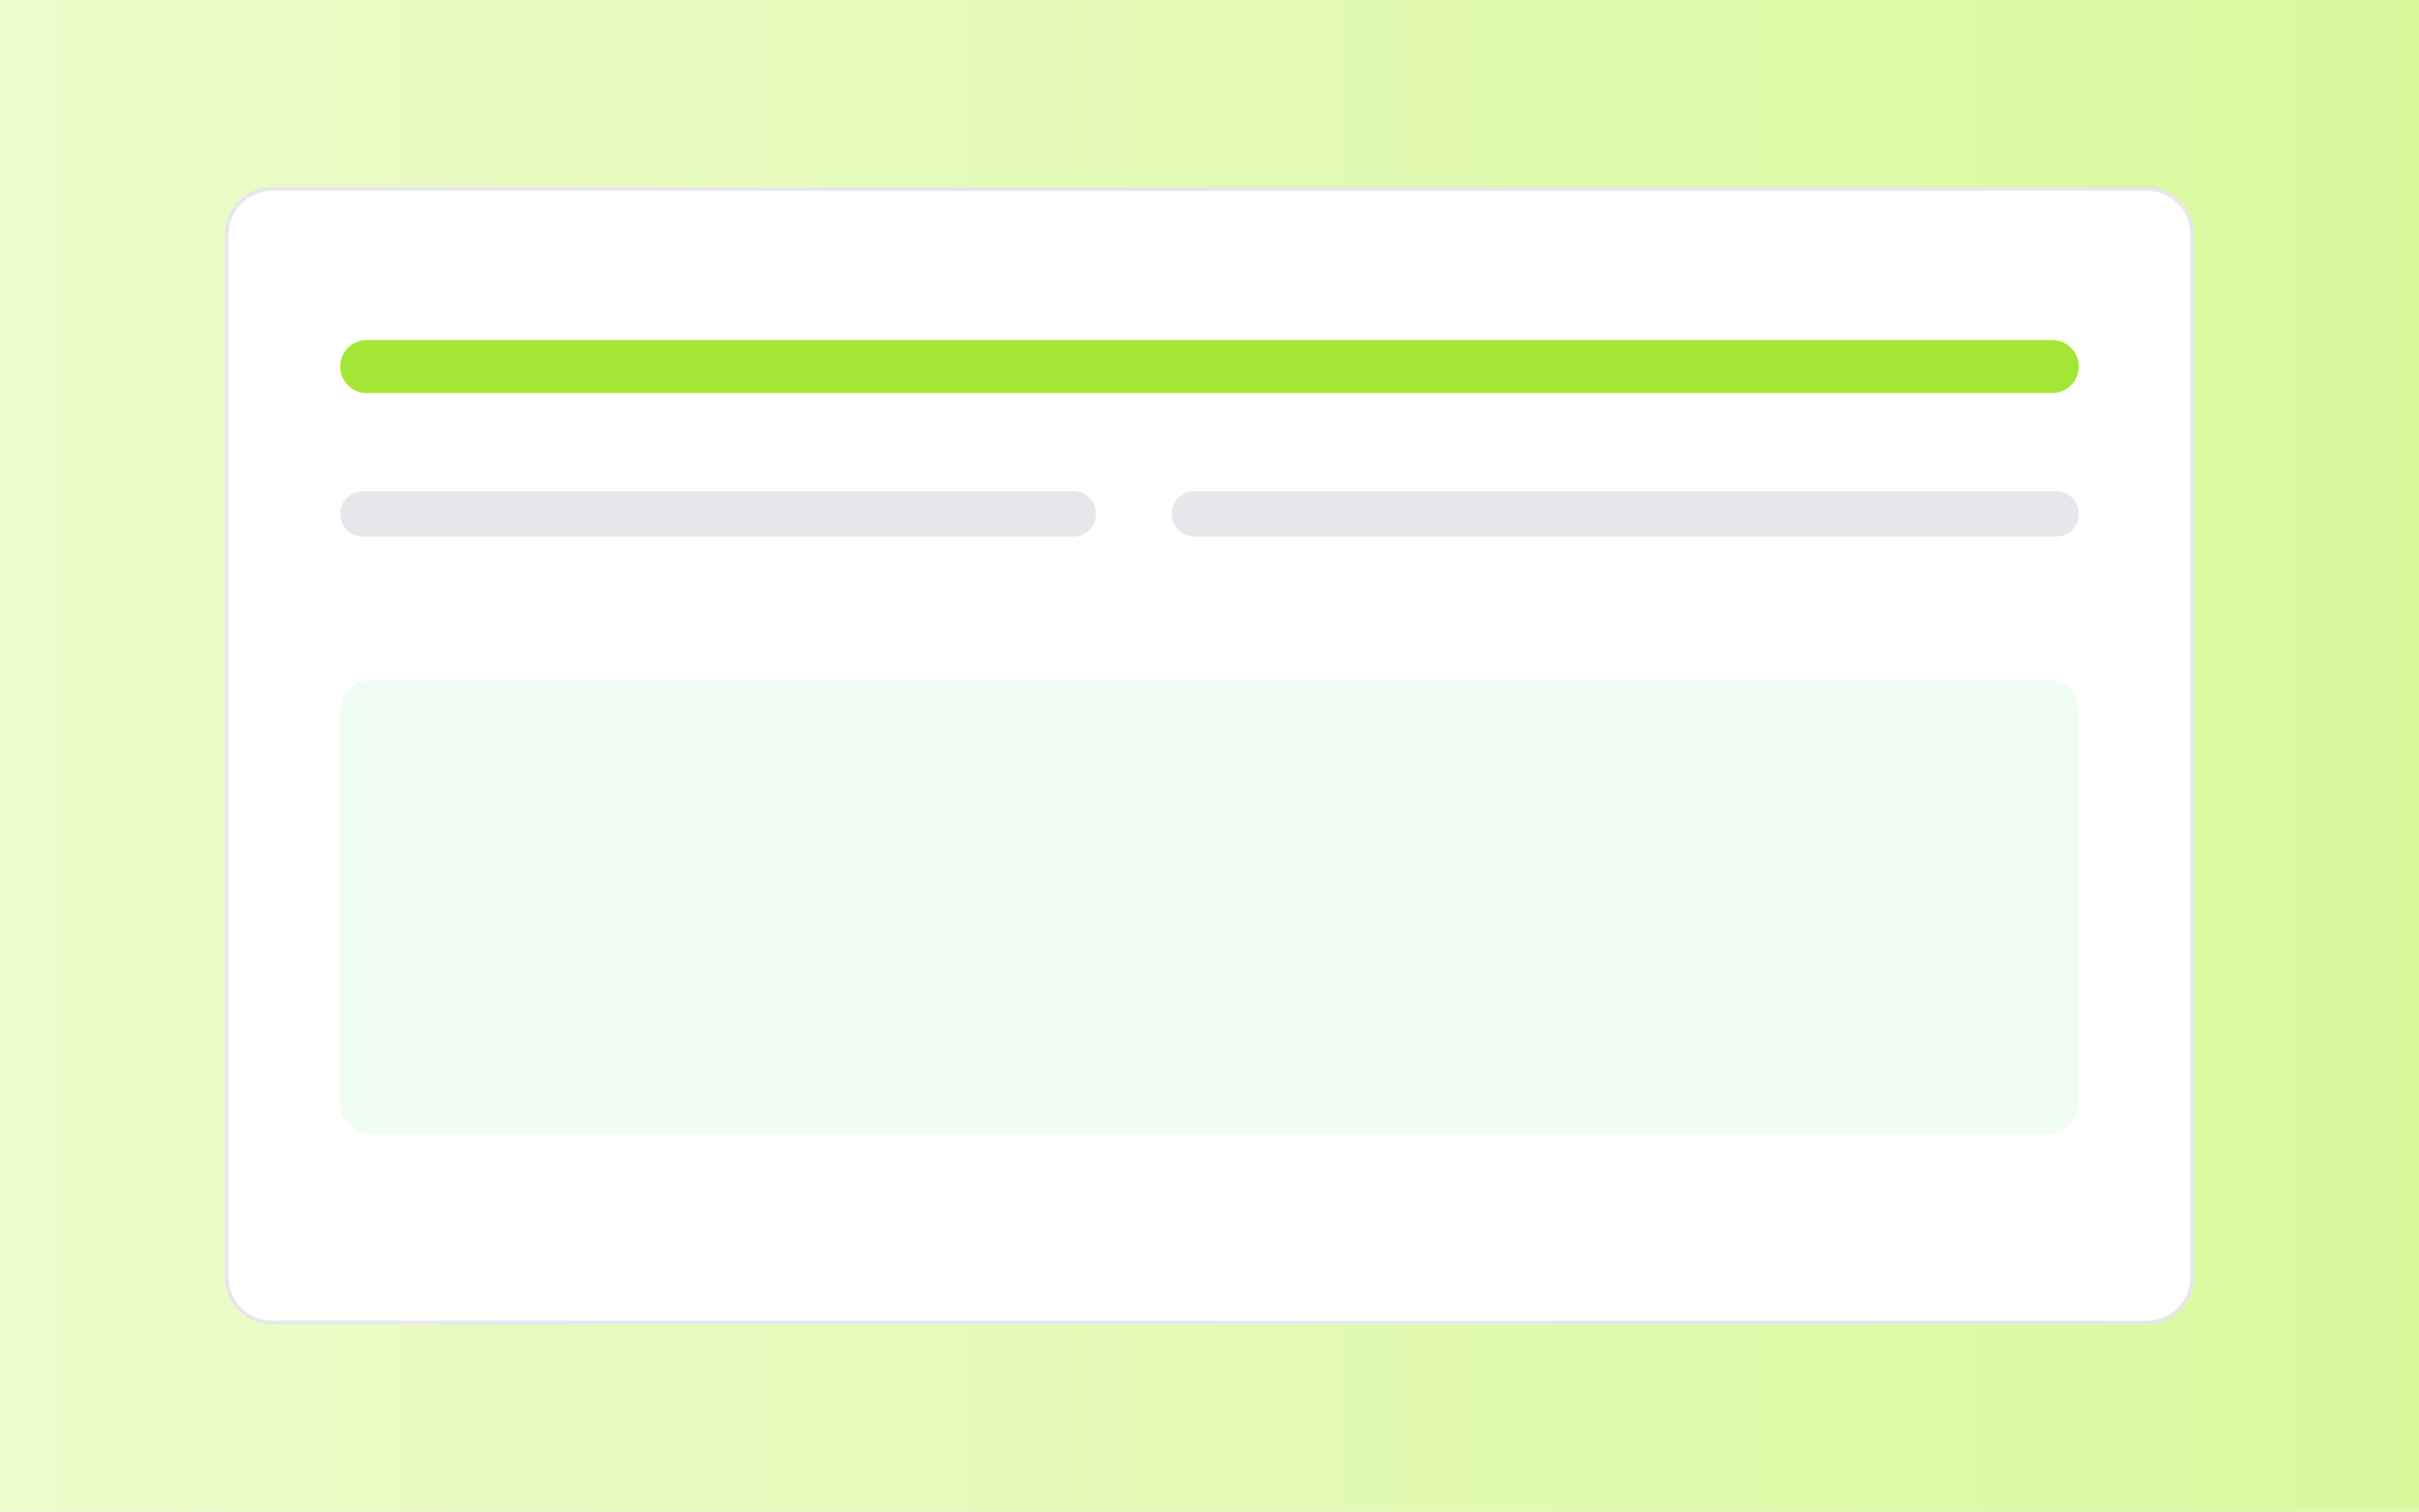
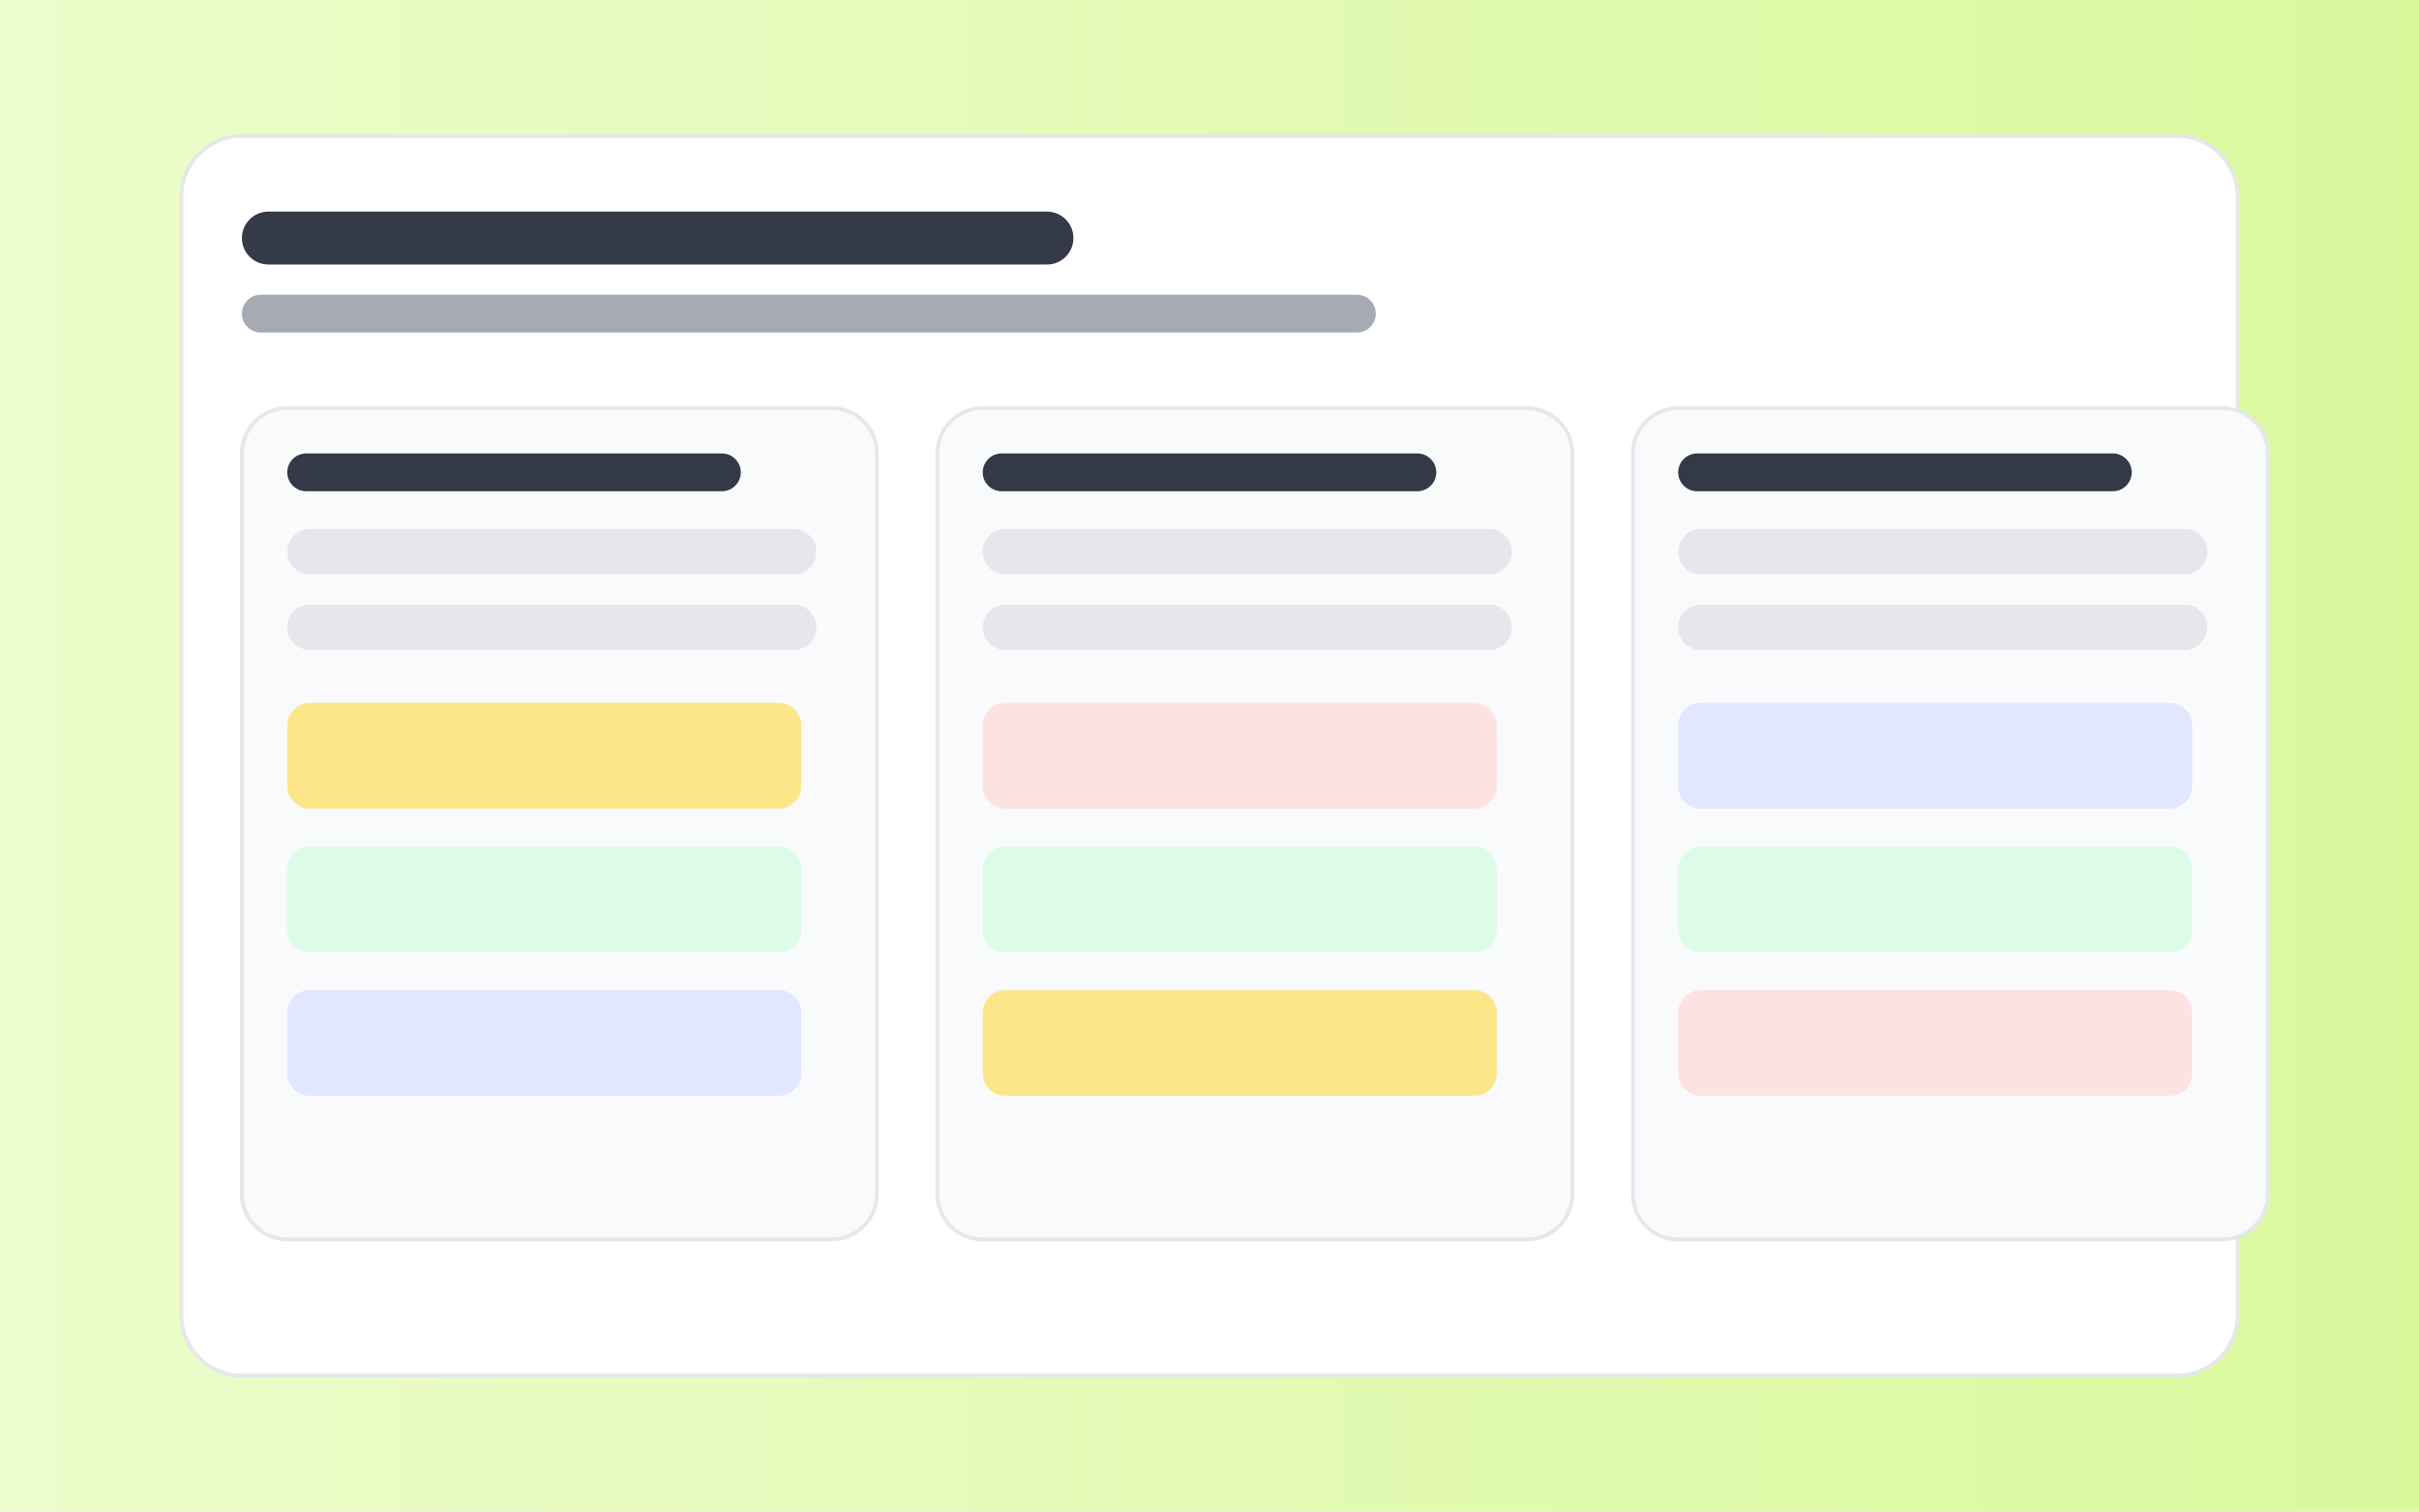
- <svg xmlns="http://www.w3.org/2000/svg" viewBox="0 0 640 400">
+ <svg xmlns="http://www.w3.org/2000/svg" viewBox="0 0 640 400" role="img" aria-label="Mutfak/Bar ekranı görseli">
  <defs>
-     <linearGradient id="g4" x1="0" x2="1">
+     <linearGradient id="kitchen-bg" x1="0" x2="1">
      <stop offset="0" stop-color="#ecfccb" />
      <stop offset="1" stop-color="#d9f99d" />
    </linearGradient>
  </defs>
-   <rect width="640" height="400" fill="url(#g4)" />
-   <rect x="60" y="50" width="520" height="300" rx="12" fill="#fff" stroke="#e5e7eb" />
-   <rect x="90" y="90" width="460" height="14" rx="7" fill="#a3e635" />
-   <rect x="90" y="130" width="200" height="12" rx="6" fill="#e5e7eb" />
-   <rect x="310" y="130" width="240" height="12" rx="6" fill="#e5e7eb" />
-   <rect x="90" y="180" width="460" height="120" rx="8" fill="#f0fdf4" />
+   <rect width="640" height="400" fill="url(#kitchen-bg)" />
+   <g>
+     <rect x="48" y="36" width="544" height="328" rx="16" fill="#ffffff" stroke="#e5e7eb" />
+     <rect x="64" y="56" width="220" height="14" rx="7" fill="#111827" opacity="0.85" />
+     <rect x="64" y="78" width="300" height="10" rx="5" fill="#6b7280" opacity="0.6" />
+     <g>
+       <rect x="64" y="108" width="168" height="220" rx="12" fill="#f9fafb" stroke="#e5e7eb" />
+       <rect x="76" y="120" width="120" height="10" rx="5" fill="#111827" opacity="0.85" />
+       <rect x="76" y="140" width="140" height="12" rx="6" fill="#e5e7eb" />
+       <rect x="76" y="160" width="140" height="12" rx="6" fill="#e5e7eb" />
+       <rect x="76" y="186" width="136" height="28" rx="6" fill="#fde68a" />
+       <rect x="76" y="224" width="136" height="28" rx="6" fill="#dcfce7" />
+       <rect x="76" y="262" width="136" height="28" rx="6" fill="#e0e7ff" />
+     </g>
+     <g>
+       <rect x="248" y="108" width="168" height="220" rx="12" fill="#f9fafb" stroke="#e5e7eb" />
+       <rect x="260" y="120" width="120" height="10" rx="5" fill="#111827" opacity="0.85" />
+       <rect x="260" y="140" width="140" height="12" rx="6" fill="#e5e7eb" />
+       <rect x="260" y="160" width="140" height="12" rx="6" fill="#e5e7eb" />
+       <rect x="260" y="186" width="136" height="28" rx="6" fill="#fee2e2" />
+       <rect x="260" y="224" width="136" height="28" rx="6" fill="#dcfce7" />
+       <rect x="260" y="262" width="136" height="28" rx="6" fill="#fde68a" />
+     </g>
+     <g>
+       <rect x="432" y="108" width="168" height="220" rx="12" fill="#f9fafb" stroke="#e5e7eb" />
+       <rect x="444" y="120" width="120" height="10" rx="5" fill="#111827" opacity="0.85" />
+       <rect x="444" y="140" width="140" height="12" rx="6" fill="#e5e7eb" />
+       <rect x="444" y="160" width="140" height="12" rx="6" fill="#e5e7eb" />
+       <rect x="444" y="186" width="136" height="28" rx="6" fill="#e0e7ff" />
+       <rect x="444" y="224" width="136" height="28" rx="6" fill="#dcfce7" />
+       <rect x="444" y="262" width="136" height="28" rx="6" fill="#fee2e2" />
+     </g>
+   </g>
</svg>
